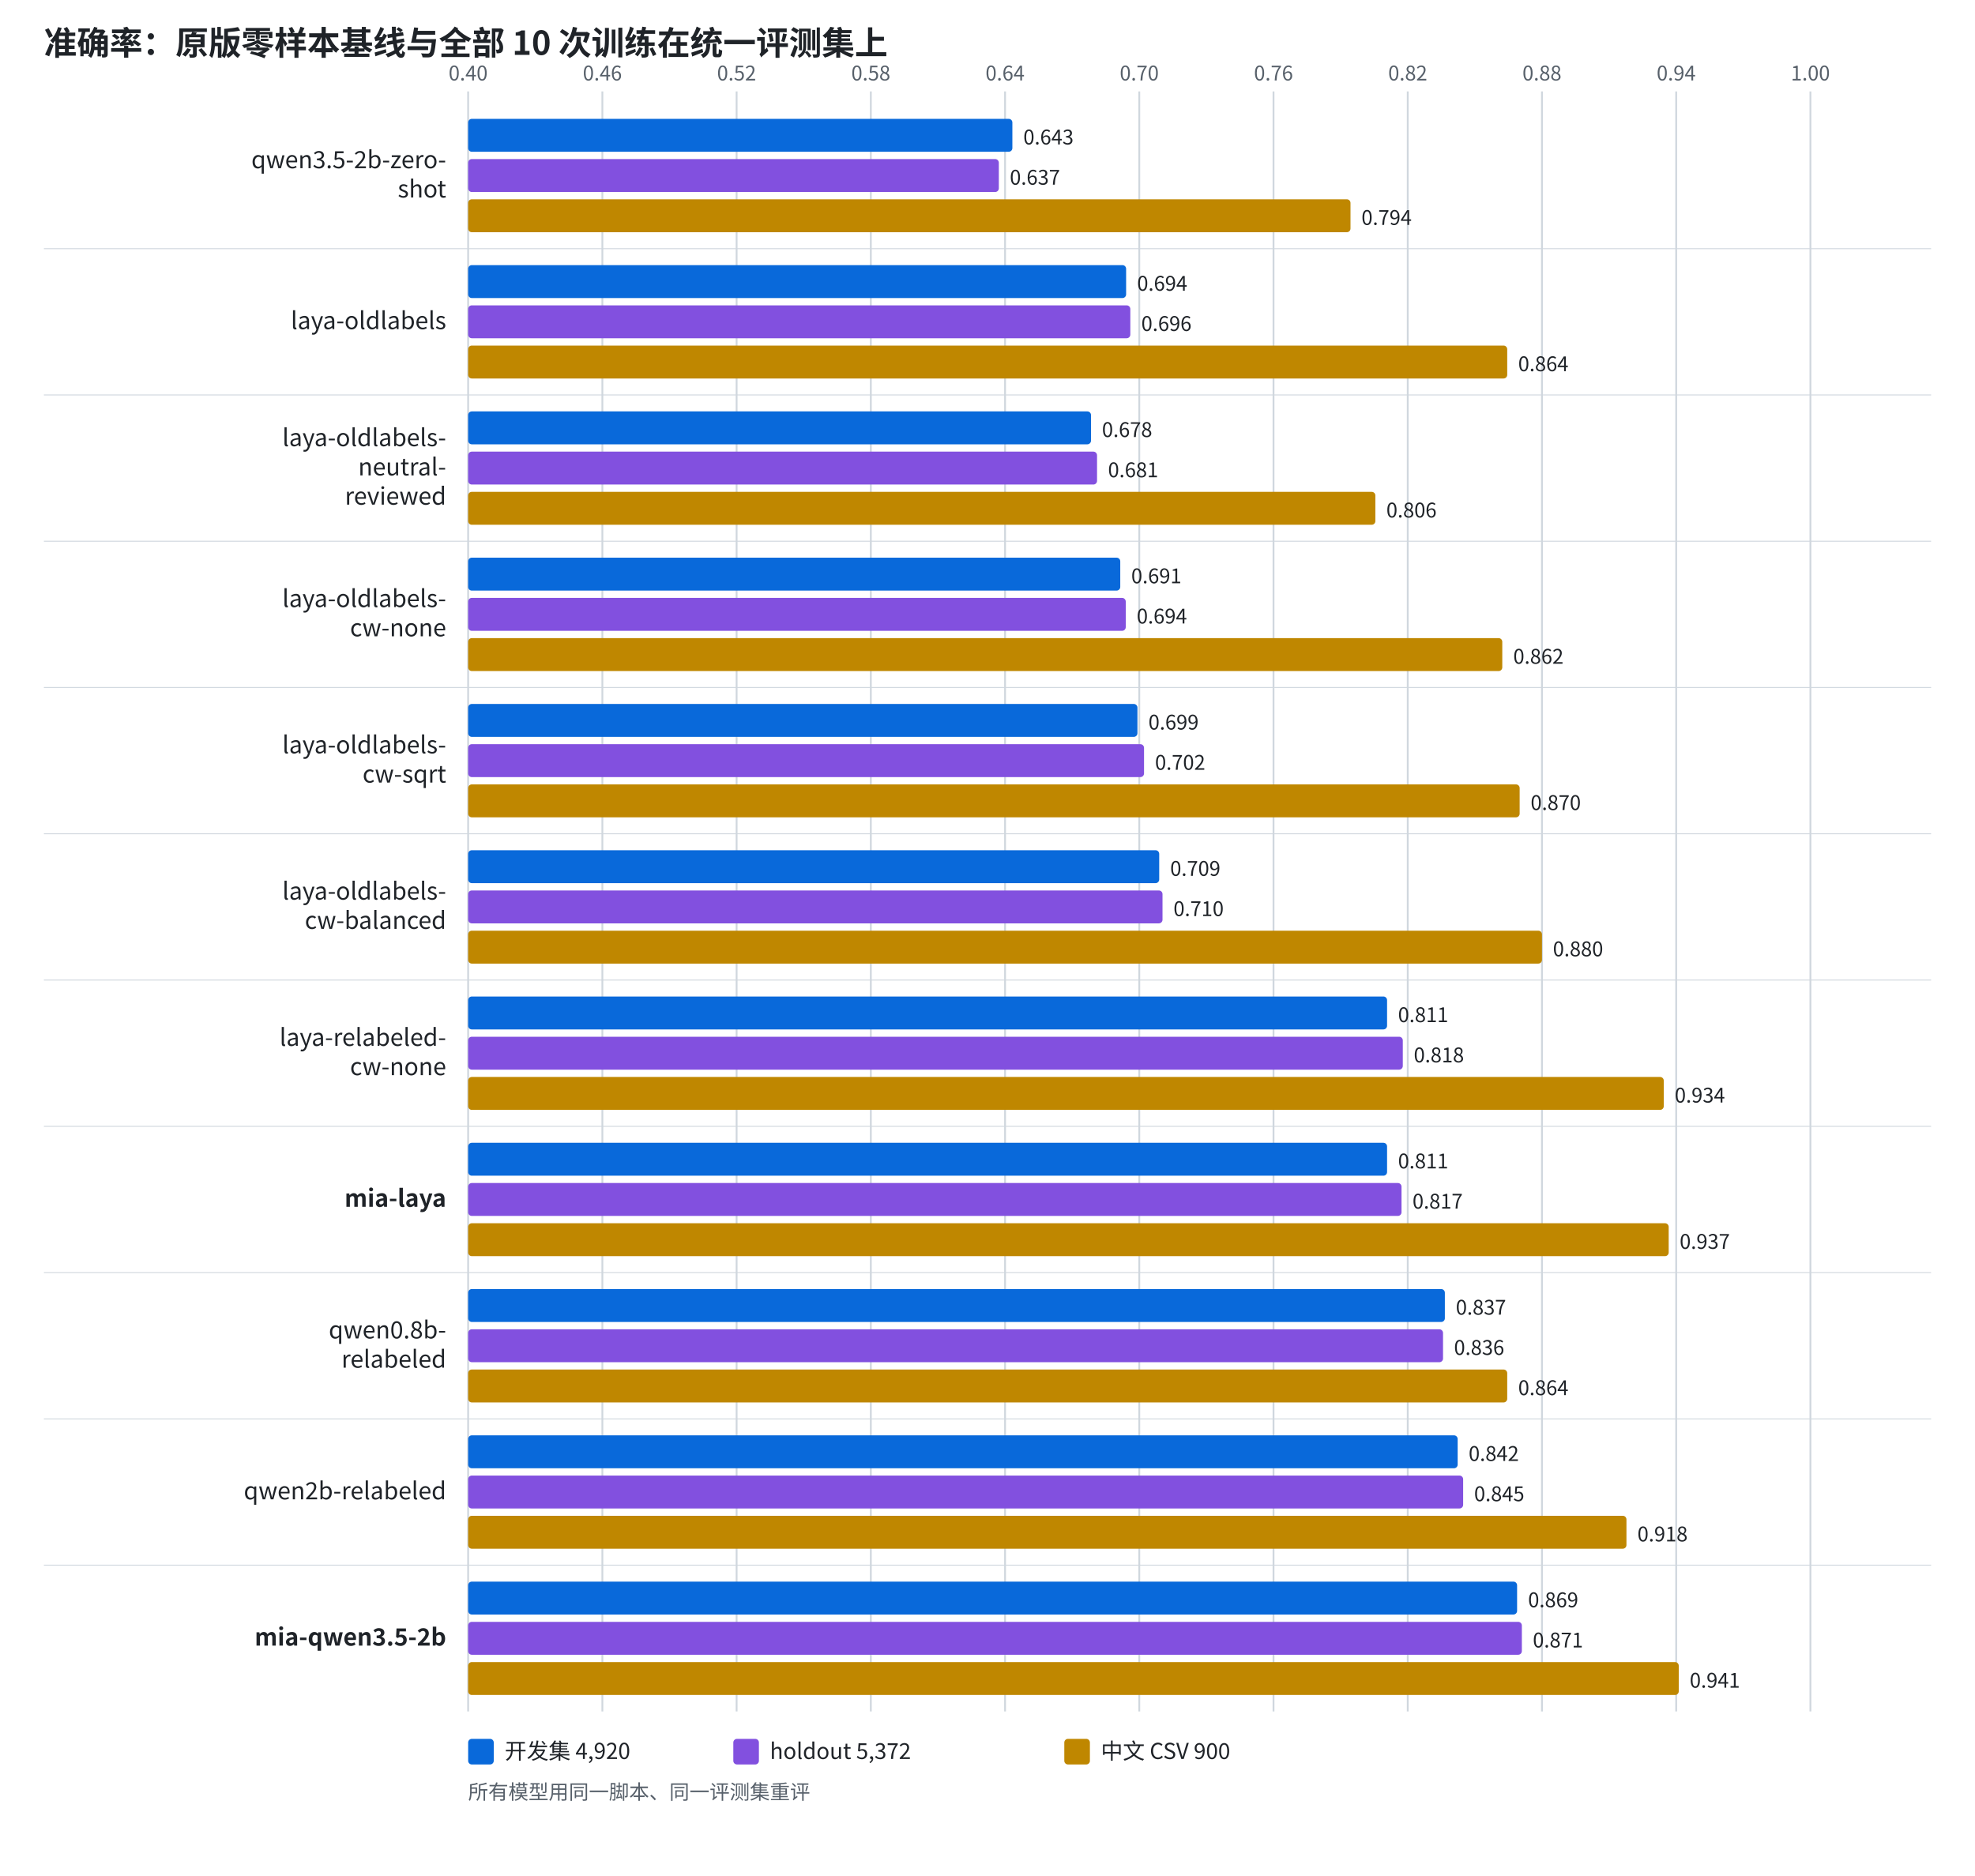
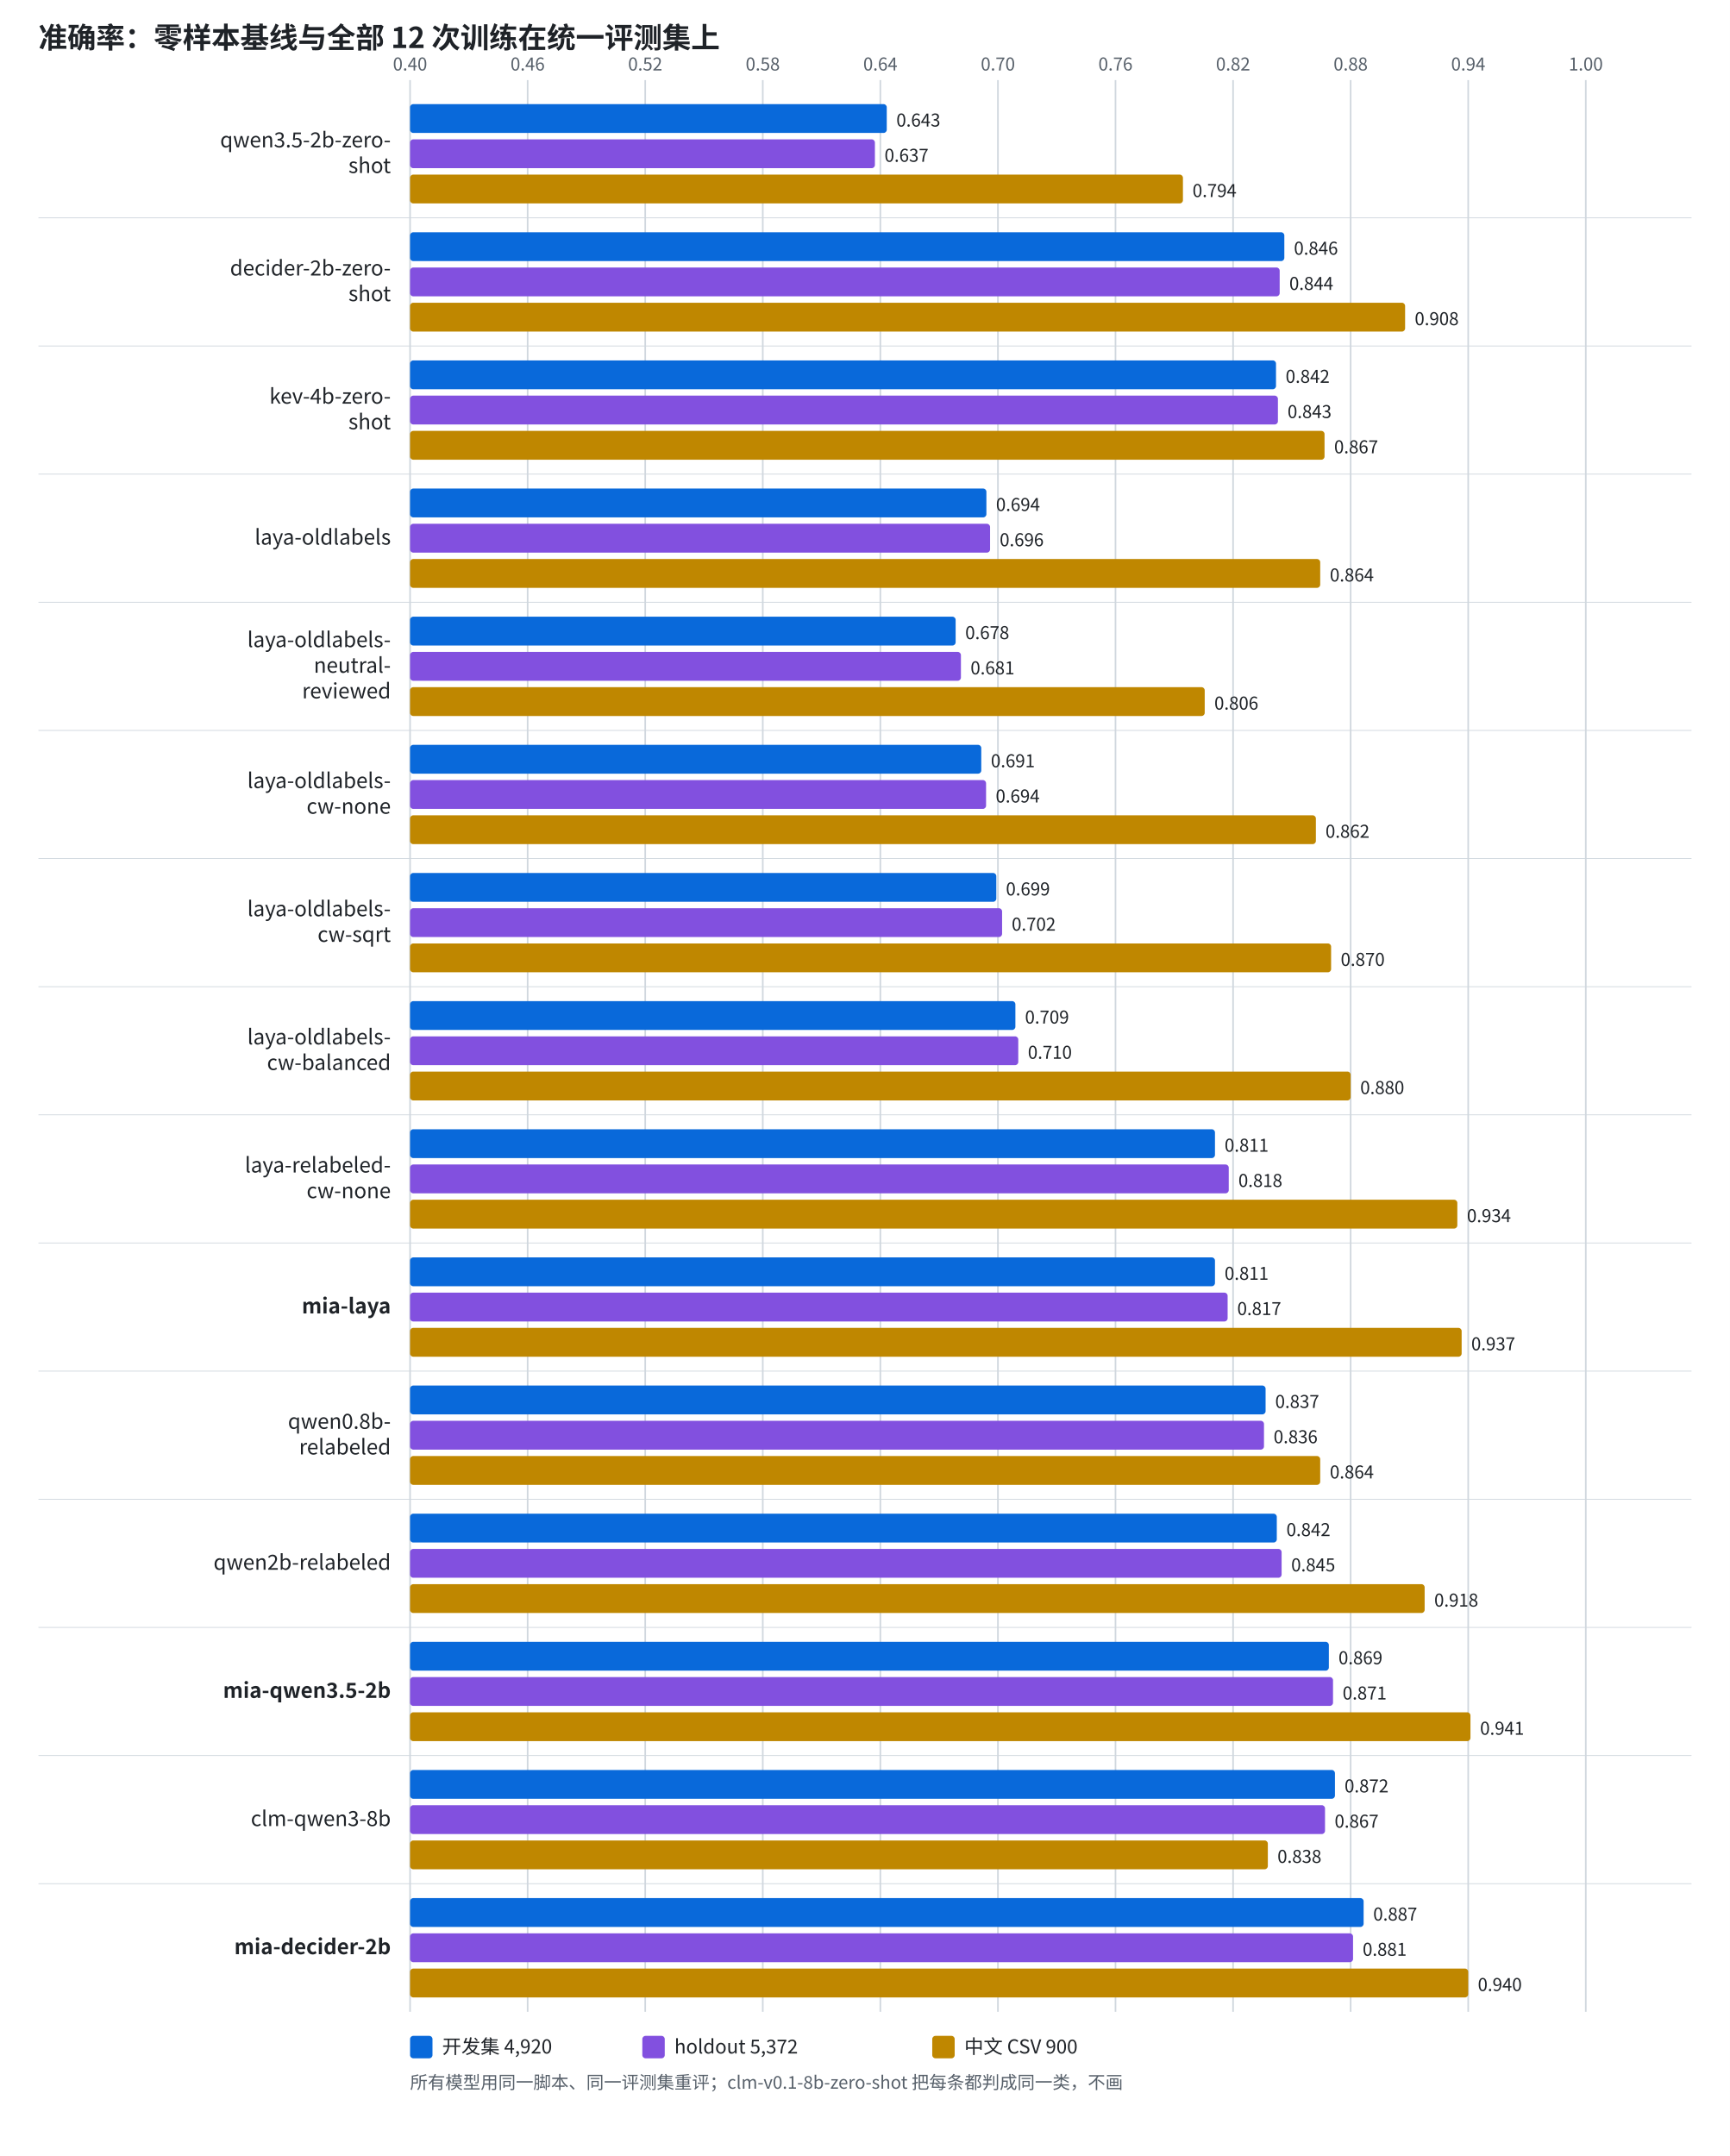
- <svg xmlns="http://www.w3.org/2000/svg" width="1080" height="1026" viewBox="0 0 1080 1026" role="img" aria-label="准确率：原版零样本基线与全部 10 次训练在统一评测集上" font-family="-apple-system, BlinkMacSystemFont, &quot;Segoe UI&quot;, &quot;PingFang SC&quot;, &quot;Microsoft YaHei&quot;, &quot;Noto Sans CJK SC&quot;, sans-serif">
-   <rect width="1080" height="1026" fill="#ffffff" />
-   <text x="24" y="30" font-size="18" font-weight="600" fill="#1f2328">准确率：原版零样本基线与全部 10 次训练在统一评测集上</text>
-   <line x1="256.0" y1="50" x2="256.0" y2="936" stroke="#d0d7de" stroke-width="1" />
+ <svg xmlns="http://www.w3.org/2000/svg" width="1080" height="1346" viewBox="0 0 1080 1346" role="img" aria-label="准确率：零样本基线与全部 12 次训练在统一评测集上" font-family="-apple-system, BlinkMacSystemFont, &quot;Segoe UI&quot;, &quot;PingFang SC&quot;, &quot;Microsoft YaHei&quot;, &quot;Noto Sans CJK SC&quot;, sans-serif">
+   <rect width="1080" height="1346" fill="#ffffff" />
+   <text x="24" y="30" font-size="18" font-weight="600" fill="#1f2328">准确率：零样本基线与全部 12 次训练在统一评测集上</text>
+   <line x1="256.0" y1="50" x2="256.0" y2="1256" stroke="#d0d7de" stroke-width="1" />
  <text x="256.0" y="44" font-size="11" fill="#57606a" text-anchor="middle">0.40</text>
-   <line x1="329.4" y1="50" x2="329.4" y2="936" stroke="#d0d7de" stroke-width="1" />
+   <line x1="329.4" y1="50" x2="329.4" y2="1256" stroke="#d0d7de" stroke-width="1" />
  <text x="329.4" y="44" font-size="11" fill="#57606a" text-anchor="middle">0.46</text>
-   <line x1="402.8" y1="50" x2="402.8" y2="936" stroke="#d0d7de" stroke-width="1" />
+   <line x1="402.8" y1="50" x2="402.8" y2="1256" stroke="#d0d7de" stroke-width="1" />
  <text x="402.8" y="44" font-size="11" fill="#57606a" text-anchor="middle">0.52</text>
-   <line x1="476.2" y1="50" x2="476.2" y2="936" stroke="#d0d7de" stroke-width="1" />
+   <line x1="476.2" y1="50" x2="476.2" y2="1256" stroke="#d0d7de" stroke-width="1" />
  <text x="476.2" y="44" font-size="11" fill="#57606a" text-anchor="middle">0.58</text>
-   <line x1="549.6" y1="50" x2="549.6" y2="936" stroke="#d0d7de" stroke-width="1" />
+   <line x1="549.6" y1="50" x2="549.6" y2="1256" stroke="#d0d7de" stroke-width="1" />
  <text x="549.6" y="44" font-size="11" fill="#57606a" text-anchor="middle">0.64</text>
-   <line x1="623.0" y1="50" x2="623.0" y2="936" stroke="#d0d7de" stroke-width="1" />
+   <line x1="623.0" y1="50" x2="623.0" y2="1256" stroke="#d0d7de" stroke-width="1" />
  <text x="623.0" y="44" font-size="11" fill="#57606a" text-anchor="middle">0.70</text>
-   <line x1="696.4" y1="50" x2="696.4" y2="936" stroke="#d0d7de" stroke-width="1" />
+   <line x1="696.4" y1="50" x2="696.4" y2="1256" stroke="#d0d7de" stroke-width="1" />
  <text x="696.4" y="44" font-size="11" fill="#57606a" text-anchor="middle">0.76</text>
-   <line x1="769.8" y1="50" x2="769.8" y2="936" stroke="#d0d7de" stroke-width="1" />
+   <line x1="769.8" y1="50" x2="769.8" y2="1256" stroke="#d0d7de" stroke-width="1" />
  <text x="769.8" y="44" font-size="11" fill="#57606a" text-anchor="middle">0.82</text>
-   <line x1="843.2" y1="50" x2="843.2" y2="936" stroke="#d0d7de" stroke-width="1" />
+   <line x1="843.2" y1="50" x2="843.2" y2="1256" stroke="#d0d7de" stroke-width="1" />
  <text x="843.2" y="44" font-size="11" fill="#57606a" text-anchor="middle">0.88</text>
-   <line x1="916.6" y1="50" x2="916.6" y2="936" stroke="#d0d7de" stroke-width="1" />
+   <line x1="916.6" y1="50" x2="916.6" y2="1256" stroke="#d0d7de" stroke-width="1" />
  <text x="916.6" y="44" font-size="11" fill="#57606a" text-anchor="middle">0.94</text>
-   <line x1="990.0" y1="50" x2="990.0" y2="936" stroke="#d0d7de" stroke-width="1" />
+   <line x1="990.0" y1="50" x2="990.0" y2="1256" stroke="#d0d7de" stroke-width="1" />
  <text x="990.0" y="44" font-size="11" fill="#57606a" text-anchor="middle">1.00</text>
  <text x="244" y="92.0" font-size="13" fill="#1f2328" text-anchor="end">qwen3.5-2b-zero-</text>
  <text x="244" y="108.0" font-size="13" fill="#1f2328" text-anchor="end">shot</text>
  <rect x="256" y="65.0" width="297.6" height="18" fill="#0969da" rx="2" />
  <text x="559.6" y="79.0" font-size="11" fill="#1f2328">0.643</text>
  <rect x="256" y="87.0" width="290.2" height="18" fill="#8250df" rx="2" />
  <text x="552.2" y="101.0" font-size="11" fill="#1f2328">0.637</text>
  <rect x="256" y="109.0" width="482.5" height="18" fill="#bf8700" rx="2" />
  <text x="744.5" y="123.0" font-size="11" fill="#1f2328">0.794</text>
-   <text x="244" y="180.0" font-size="13" fill="#1f2328" text-anchor="end">laya-oldlabels</text>
-   <rect x="256" y="145.0" width="359.8" height="18" fill="#0969da" rx="2" />
-   <text x="621.8" y="159.0" font-size="11" fill="#1f2328">0.694</text>
-   <rect x="256" y="167.0" width="362.1" height="18" fill="#8250df" rx="2" />
-   <text x="624.1" y="181.0" font-size="11" fill="#1f2328">0.696</text>
-   <rect x="256" y="189.0" width="568.2" height="18" fill="#bf8700" rx="2" />
-   <text x="830.2" y="203.0" font-size="11" fill="#1f2328">0.864</text>
+   <text x="244" y="172.0" font-size="13" fill="#1f2328" text-anchor="end">decider-2b-zero-</text>
+   <text x="244" y="188.0" font-size="13" fill="#1f2328" text-anchor="end">shot</text>
+   <rect x="256" y="145.0" width="545.8" height="18" fill="#0969da" rx="2" />
+   <text x="807.8" y="159.0" font-size="11" fill="#1f2328">0.846</text>
+   <rect x="256" y="167.0" width="542.9" height="18" fill="#8250df" rx="2" />
+   <text x="804.9" y="181.0" font-size="11" fill="#1f2328">0.844</text>
+   <rect x="256" y="189.0" width="621.2" height="18" fill="#bf8700" rx="2" />
+   <text x="883.2" y="203.0" font-size="11" fill="#1f2328">0.908</text>
  <line x1="24" y1="136" x2="1056" y2="136" stroke="#d0d7de" stroke-width="0.5" />
-   <text x="244" y="244.0" font-size="13" fill="#1f2328" text-anchor="end">laya-oldlabels-</text>
-   <text x="244" y="260.0" font-size="13" fill="#1f2328" text-anchor="end">neutral-</text>
-   <text x="244" y="276.0" font-size="13" fill="#1f2328" text-anchor="end">reviewed</text>
-   <rect x="256" y="225.0" width="340.6" height="18" fill="#0969da" rx="2" />
-   <text x="602.6" y="239.0" font-size="11" fill="#1f2328">0.678</text>
-   <rect x="256" y="247.0" width="343.9" height="18" fill="#8250df" rx="2" />
-   <text x="605.9" y="261.0" font-size="11" fill="#1f2328">0.681</text>
-   <rect x="256" y="269.0" width="496.1" height="18" fill="#bf8700" rx="2" />
-   <text x="758.1" y="283.0" font-size="11" fill="#1f2328">0.806</text>
+   <text x="244" y="252.0" font-size="13" fill="#1f2328" text-anchor="end">kev-4b-zero-</text>
+   <text x="244" y="268.0" font-size="13" fill="#1f2328" text-anchor="end">shot</text>
+   <rect x="256" y="225.0" width="540.6" height="18" fill="#0969da" rx="2" />
+   <text x="802.6" y="239.0" font-size="11" fill="#1f2328">0.842</text>
+   <rect x="256" y="247.0" width="541.8" height="18" fill="#8250df" rx="2" />
+   <text x="803.8" y="261.0" font-size="11" fill="#1f2328">0.843</text>
+   <rect x="256" y="269.0" width="570.9" height="18" fill="#bf8700" rx="2" />
+   <text x="832.9" y="283.0" font-size="11" fill="#1f2328">0.867</text>
  <line x1="24" y1="216" x2="1056" y2="216" stroke="#d0d7de" stroke-width="0.5" />
-   <text x="244" y="332.0" font-size="13" fill="#1f2328" text-anchor="end">laya-oldlabels-</text>
-   <text x="244" y="348.0" font-size="13" fill="#1f2328" text-anchor="end">cw-none</text>
-   <rect x="256" y="305.0" width="356.6" height="18" fill="#0969da" rx="2" />
-   <text x="618.6" y="319.0" font-size="11" fill="#1f2328">0.691</text>
-   <rect x="256" y="327.0" width="359.6" height="18" fill="#8250df" rx="2" />
-   <text x="621.6" y="341.0" font-size="11" fill="#1f2328">0.694</text>
-   <rect x="256" y="349.0" width="565.5" height="18" fill="#bf8700" rx="2" />
-   <text x="827.5" y="363.0" font-size="11" fill="#1f2328">0.862</text>
+   <text x="244" y="340.0" font-size="13" fill="#1f2328" text-anchor="end">laya-oldlabels</text>
+   <rect x="256" y="305.0" width="359.8" height="18" fill="#0969da" rx="2" />
+   <text x="621.8" y="319.0" font-size="11" fill="#1f2328">0.694</text>
+   <rect x="256" y="327.0" width="362.1" height="18" fill="#8250df" rx="2" />
+   <text x="624.1" y="341.0" font-size="11" fill="#1f2328">0.696</text>
+   <rect x="256" y="349.0" width="568.2" height="18" fill="#bf8700" rx="2" />
+   <text x="830.2" y="363.0" font-size="11" fill="#1f2328">0.864</text>
  <line x1="24" y1="296" x2="1056" y2="296" stroke="#d0d7de" stroke-width="0.5" />
-   <text x="244" y="412.0" font-size="13" fill="#1f2328" text-anchor="end">laya-oldlabels-</text>
-   <text x="244" y="428.0" font-size="13" fill="#1f2328" text-anchor="end">cw-sqrt</text>
-   <rect x="256" y="385.0" width="366.0" height="18" fill="#0969da" rx="2" />
-   <text x="628.0" y="399.0" font-size="11" fill="#1f2328">0.699</text>
-   <rect x="256" y="407.0" width="369.6" height="18" fill="#8250df" rx="2" />
-   <text x="631.6" y="421.0" font-size="11" fill="#1f2328">0.702</text>
-   <rect x="256" y="429.0" width="575.0" height="18" fill="#bf8700" rx="2" />
-   <text x="837.0" y="443.0" font-size="11" fill="#1f2328">0.870</text>
+   <text x="244" y="404.0" font-size="13" fill="#1f2328" text-anchor="end">laya-oldlabels-</text>
+   <text x="244" y="420.0" font-size="13" fill="#1f2328" text-anchor="end">neutral-</text>
+   <text x="244" y="436.0" font-size="13" fill="#1f2328" text-anchor="end">reviewed</text>
+   <rect x="256" y="385.0" width="340.6" height="18" fill="#0969da" rx="2" />
+   <text x="602.6" y="399.0" font-size="11" fill="#1f2328">0.678</text>
+   <rect x="256" y="407.0" width="343.9" height="18" fill="#8250df" rx="2" />
+   <text x="605.9" y="421.0" font-size="11" fill="#1f2328">0.681</text>
+   <rect x="256" y="429.0" width="496.1" height="18" fill="#bf8700" rx="2" />
+   <text x="758.1" y="443.0" font-size="11" fill="#1f2328">0.806</text>
  <line x1="24" y1="376" x2="1056" y2="376" stroke="#d0d7de" stroke-width="0.5" />
  <text x="244" y="492.0" font-size="13" fill="#1f2328" text-anchor="end">laya-oldlabels-</text>
-   <text x="244" y="508.0" font-size="13" fill="#1f2328" text-anchor="end">cw-balanced</text>
-   <rect x="256" y="465.0" width="377.9" height="18" fill="#0969da" rx="2" />
-   <text x="639.9" y="479.0" font-size="11" fill="#1f2328">0.709</text>
-   <rect x="256" y="487.0" width="379.7" height="18" fill="#8250df" rx="2" />
-   <text x="641.7" y="501.0" font-size="11" fill="#1f2328">0.710</text>
-   <rect x="256" y="509.0" width="587.2" height="18" fill="#bf8700" rx="2" />
-   <text x="849.2" y="523.0" font-size="11" fill="#1f2328">0.880</text>
+   <text x="244" y="508.0" font-size="13" fill="#1f2328" text-anchor="end">cw-none</text>
+   <rect x="256" y="465.0" width="356.6" height="18" fill="#0969da" rx="2" />
+   <text x="618.6" y="479.0" font-size="11" fill="#1f2328">0.691</text>
+   <rect x="256" y="487.0" width="359.6" height="18" fill="#8250df" rx="2" />
+   <text x="621.6" y="501.0" font-size="11" fill="#1f2328">0.694</text>
+   <rect x="256" y="509.0" width="565.5" height="18" fill="#bf8700" rx="2" />
+   <text x="827.5" y="523.0" font-size="11" fill="#1f2328">0.862</text>
  <line x1="24" y1="456" x2="1056" y2="456" stroke="#d0d7de" stroke-width="0.5" />
-   <text x="244" y="572.0" font-size="13" fill="#1f2328" text-anchor="end">laya-relabeled-</text>
-   <text x="244" y="588.0" font-size="13" fill="#1f2328" text-anchor="end">cw-none</text>
-   <rect x="256" y="545.0" width="502.5" height="18" fill="#0969da" rx="2" />
-   <text x="764.5" y="559.0" font-size="11" fill="#1f2328">0.811</text>
-   <rect x="256" y="567.0" width="511.1" height="18" fill="#8250df" rx="2" />
-   <text x="773.1" y="581.0" font-size="11" fill="#1f2328">0.818</text>
-   <rect x="256" y="589.0" width="653.8" height="18" fill="#bf8700" rx="2" />
-   <text x="915.8" y="603.0" font-size="11" fill="#1f2328">0.934</text>
+   <text x="244" y="572.0" font-size="13" fill="#1f2328" text-anchor="end">laya-oldlabels-</text>
+   <text x="244" y="588.0" font-size="13" fill="#1f2328" text-anchor="end">cw-sqrt</text>
+   <rect x="256" y="545.0" width="366.0" height="18" fill="#0969da" rx="2" />
+   <text x="628.0" y="559.0" font-size="11" fill="#1f2328">0.699</text>
+   <rect x="256" y="567.0" width="369.6" height="18" fill="#8250df" rx="2" />
+   <text x="631.6" y="581.0" font-size="11" fill="#1f2328">0.702</text>
+   <rect x="256" y="589.0" width="575.0" height="18" fill="#bf8700" rx="2" />
+   <text x="837.0" y="603.0" font-size="11" fill="#1f2328">0.870</text>
  <line x1="24" y1="536" x2="1056" y2="536" stroke="#d0d7de" stroke-width="0.5" />
-   <text x="244" y="660.0" font-size="13" fill="#1f2328" text-anchor="end" font-weight="600">mia-laya</text>
-   <rect x="256" y="625.0" width="502.5" height="18" fill="#0969da" rx="2" />
-   <text x="764.5" y="639.0" font-size="11" fill="#1f2328">0.811</text>
-   <rect x="256" y="647.0" width="510.4" height="18" fill="#8250df" rx="2" />
-   <text x="772.4" y="661.0" font-size="11" fill="#1f2328">0.817</text>
-   <rect x="256" y="669.0" width="656.5" height="18" fill="#bf8700" rx="2" />
-   <text x="918.5" y="683.0" font-size="11" fill="#1f2328">0.937</text>
+   <text x="244" y="652.0" font-size="13" fill="#1f2328" text-anchor="end">laya-oldlabels-</text>
+   <text x="244" y="668.0" font-size="13" fill="#1f2328" text-anchor="end">cw-balanced</text>
+   <rect x="256" y="625.0" width="377.9" height="18" fill="#0969da" rx="2" />
+   <text x="639.9" y="639.0" font-size="11" fill="#1f2328">0.709</text>
+   <rect x="256" y="647.0" width="379.7" height="18" fill="#8250df" rx="2" />
+   <text x="641.7" y="661.0" font-size="11" fill="#1f2328">0.710</text>
+   <rect x="256" y="669.0" width="587.2" height="18" fill="#bf8700" rx="2" />
+   <text x="849.2" y="683.0" font-size="11" fill="#1f2328">0.880</text>
  <line x1="24" y1="616" x2="1056" y2="616" stroke="#d0d7de" stroke-width="0.5" />
-   <text x="244" y="732.0" font-size="13" fill="#1f2328" text-anchor="end">qwen0.8b-</text>
-   <text x="244" y="748.0" font-size="13" fill="#1f2328" text-anchor="end">relabeled</text>
-   <rect x="256" y="705.0" width="534.1" height="18" fill="#0969da" rx="2" />
-   <text x="796.1" y="719.0" font-size="11" fill="#1f2328">0.837</text>
-   <rect x="256" y="727.0" width="533.1" height="18" fill="#8250df" rx="2" />
-   <text x="795.1" y="741.0" font-size="11" fill="#1f2328">0.836</text>
-   <rect x="256" y="749.0" width="568.2" height="18" fill="#bf8700" rx="2" />
-   <text x="830.2" y="763.0" font-size="11" fill="#1f2328">0.864</text>
+   <text x="244" y="732.0" font-size="13" fill="#1f2328" text-anchor="end">laya-relabeled-</text>
+   <text x="244" y="748.0" font-size="13" fill="#1f2328" text-anchor="end">cw-none</text>
+   <rect x="256" y="705.0" width="502.5" height="18" fill="#0969da" rx="2" />
+   <text x="764.5" y="719.0" font-size="11" fill="#1f2328">0.811</text>
+   <rect x="256" y="727.0" width="511.1" height="18" fill="#8250df" rx="2" />
+   <text x="773.1" y="741.0" font-size="11" fill="#1f2328">0.818</text>
+   <rect x="256" y="749.0" width="653.8" height="18" fill="#bf8700" rx="2" />
+   <text x="915.8" y="763.0" font-size="11" fill="#1f2328">0.934</text>
  <line x1="24" y1="696" x2="1056" y2="696" stroke="#d0d7de" stroke-width="0.5" />
-   <text x="244" y="820.0" font-size="13" fill="#1f2328" text-anchor="end">qwen2b-relabeled</text>
-   <rect x="256" y="785.0" width="541.1" height="18" fill="#0969da" rx="2" />
-   <text x="803.1" y="799.0" font-size="11" fill="#1f2328">0.842</text>
-   <rect x="256" y="807.0" width="544.1" height="18" fill="#8250df" rx="2" />
-   <text x="806.1" y="821.0" font-size="11" fill="#1f2328">0.845</text>
-   <rect x="256" y="829.0" width="633.4" height="18" fill="#bf8700" rx="2" />
-   <text x="895.4" y="843.0" font-size="11" fill="#1f2328">0.918</text>
+   <text x="244" y="820.0" font-size="13" fill="#1f2328" text-anchor="end" font-weight="600">mia-laya</text>
+   <rect x="256" y="785.0" width="502.5" height="18" fill="#0969da" rx="2" />
+   <text x="764.5" y="799.0" font-size="11" fill="#1f2328">0.811</text>
+   <rect x="256" y="807.0" width="510.4" height="18" fill="#8250df" rx="2" />
+   <text x="772.4" y="821.0" font-size="11" fill="#1f2328">0.817</text>
+   <rect x="256" y="829.0" width="656.5" height="18" fill="#bf8700" rx="2" />
+   <text x="918.5" y="843.0" font-size="11" fill="#1f2328">0.937</text>
  <line x1="24" y1="776" x2="1056" y2="776" stroke="#d0d7de" stroke-width="0.5" />
-   <text x="244" y="900.0" font-size="13" fill="#1f2328" text-anchor="end" font-weight="600">mia-qwen3.5-2b</text>
-   <rect x="256" y="865.0" width="573.6" height="18" fill="#0969da" rx="2" />
-   <text x="835.6" y="879.0" font-size="11" fill="#1f2328">0.869</text>
-   <rect x="256" y="887.0" width="576.2" height="18" fill="#8250df" rx="2" />
-   <text x="838.2" y="901.0" font-size="11" fill="#1f2328">0.871</text>
-   <rect x="256" y="909.0" width="662.0" height="18" fill="#bf8700" rx="2" />
-   <text x="924.0" y="923.0" font-size="11" fill="#1f2328">0.941</text>
+   <text x="244" y="892.0" font-size="13" fill="#1f2328" text-anchor="end">qwen0.8b-</text>
+   <text x="244" y="908.0" font-size="13" fill="#1f2328" text-anchor="end">relabeled</text>
+   <rect x="256" y="865.0" width="534.1" height="18" fill="#0969da" rx="2" />
+   <text x="796.1" y="879.0" font-size="11" fill="#1f2328">0.837</text>
+   <rect x="256" y="887.0" width="533.1" height="18" fill="#8250df" rx="2" />
+   <text x="795.1" y="901.0" font-size="11" fill="#1f2328">0.836</text>
+   <rect x="256" y="909.0" width="568.2" height="18" fill="#bf8700" rx="2" />
+   <text x="830.2" y="923.0" font-size="11" fill="#1f2328">0.864</text>
  <line x1="24" y1="856" x2="1056" y2="856" stroke="#d0d7de" stroke-width="0.5" />
-   <rect x="256" y="951" width="14" height="14" fill="#0969da" rx="2" />
-   <text x="276" y="962" font-size="12" fill="#1f2328">开发集 4,920</text>
-   <rect x="401" y="951" width="14" height="14" fill="#8250df" rx="2" />
-   <text x="421" y="962" font-size="12" fill="#1f2328">holdout 5,372</text>
-   <rect x="582" y="951" width="14" height="14" fill="#bf8700" rx="2" />
-   <text x="602" y="962" font-size="12" fill="#1f2328">中文 CSV 900</text>
-   <text x="256" y="984" font-size="11" fill="#57606a">所有模型用同一脚本、同一评测集重评</text>
+   <text x="244" y="980.0" font-size="13" fill="#1f2328" text-anchor="end">qwen2b-relabeled</text>
+   <rect x="256" y="945.0" width="541.1" height="18" fill="#0969da" rx="2" />
+   <text x="803.1" y="959.0" font-size="11" fill="#1f2328">0.842</text>
+   <rect x="256" y="967.0" width="544.1" height="18" fill="#8250df" rx="2" />
+   <text x="806.1" y="981.0" font-size="11" fill="#1f2328">0.845</text>
+   <rect x="256" y="989.0" width="633.4" height="18" fill="#bf8700" rx="2" />
+   <text x="895.4" y="1003.0" font-size="11" fill="#1f2328">0.918</text>
+   <line x1="24" y1="936" x2="1056" y2="936" stroke="#d0d7de" stroke-width="0.5" />
+   <text x="244" y="1060.0" font-size="13" fill="#1f2328" text-anchor="end" font-weight="600">mia-qwen3.5-2b</text>
+   <rect x="256" y="1025.0" width="573.6" height="18" fill="#0969da" rx="2" />
+   <text x="835.6" y="1039.0" font-size="11" fill="#1f2328">0.869</text>
+   <rect x="256" y="1047.0" width="576.2" height="18" fill="#8250df" rx="2" />
+   <text x="838.2" y="1061.0" font-size="11" fill="#1f2328">0.871</text>
+   <rect x="256" y="1069.0" width="662.0" height="18" fill="#bf8700" rx="2" />
+   <text x="924.0" y="1083.0" font-size="11" fill="#1f2328">0.941</text>
+   <line x1="24" y1="1016" x2="1056" y2="1016" stroke="#d0d7de" stroke-width="0.5" />
+   <text x="244" y="1140.0" font-size="13" fill="#1f2328" text-anchor="end">clm-qwen3-8b</text>
+   <rect x="256" y="1105.0" width="577.4" height="18" fill="#0969da" rx="2" />
+   <text x="839.4" y="1119.0" font-size="11" fill="#1f2328">0.872</text>
+   <rect x="256" y="1127.0" width="571.2" height="18" fill="#8250df" rx="2" />
+   <text x="833.2" y="1141.0" font-size="11" fill="#1f2328">0.867</text>
+   <rect x="256" y="1149.0" width="535.5" height="18" fill="#bf8700" rx="2" />
+   <text x="797.5" y="1163.0" font-size="11" fill="#1f2328">0.838</text>
+   <line x1="24" y1="1096" x2="1056" y2="1096" stroke="#d0d7de" stroke-width="0.5" />
+   <text x="244" y="1220.0" font-size="13" fill="#1f2328" text-anchor="end" font-weight="600">mia-decider-2b</text>
+   <rect x="256" y="1185.0" width="595.3" height="18" fill="#0969da" rx="2" />
+   <text x="857.3" y="1199.0" font-size="11" fill="#1f2328">0.887</text>
+   <rect x="256" y="1207.0" width="588.7" height="18" fill="#8250df" rx="2" />
+   <text x="850.7" y="1221.0" font-size="11" fill="#1f2328">0.881</text>
+   <rect x="256" y="1229.0" width="660.6" height="18" fill="#bf8700" rx="2" />
+   <text x="922.6" y="1243.0" font-size="11" fill="#1f2328">0.940</text>
+   <line x1="24" y1="1176" x2="1056" y2="1176" stroke="#d0d7de" stroke-width="0.5" />
+   <rect x="256" y="1271" width="14" height="14" fill="#0969da" rx="2" />
+   <text x="276" y="1282" font-size="12" fill="#1f2328">开发集 4,920</text>
+   <rect x="401" y="1271" width="14" height="14" fill="#8250df" rx="2" />
+   <text x="421" y="1282" font-size="12" fill="#1f2328">holdout 5,372</text>
+   <rect x="582" y="1271" width="14" height="14" fill="#bf8700" rx="2" />
+   <text x="602" y="1282" font-size="12" fill="#1f2328">中文 CSV 900</text>
+   <text x="256" y="1304" font-size="11" fill="#57606a">所有模型用同一脚本、同一评测集重评；clm-v0.1-8b-zero-shot 把每条都判成同一类，不画</text>
</svg>
